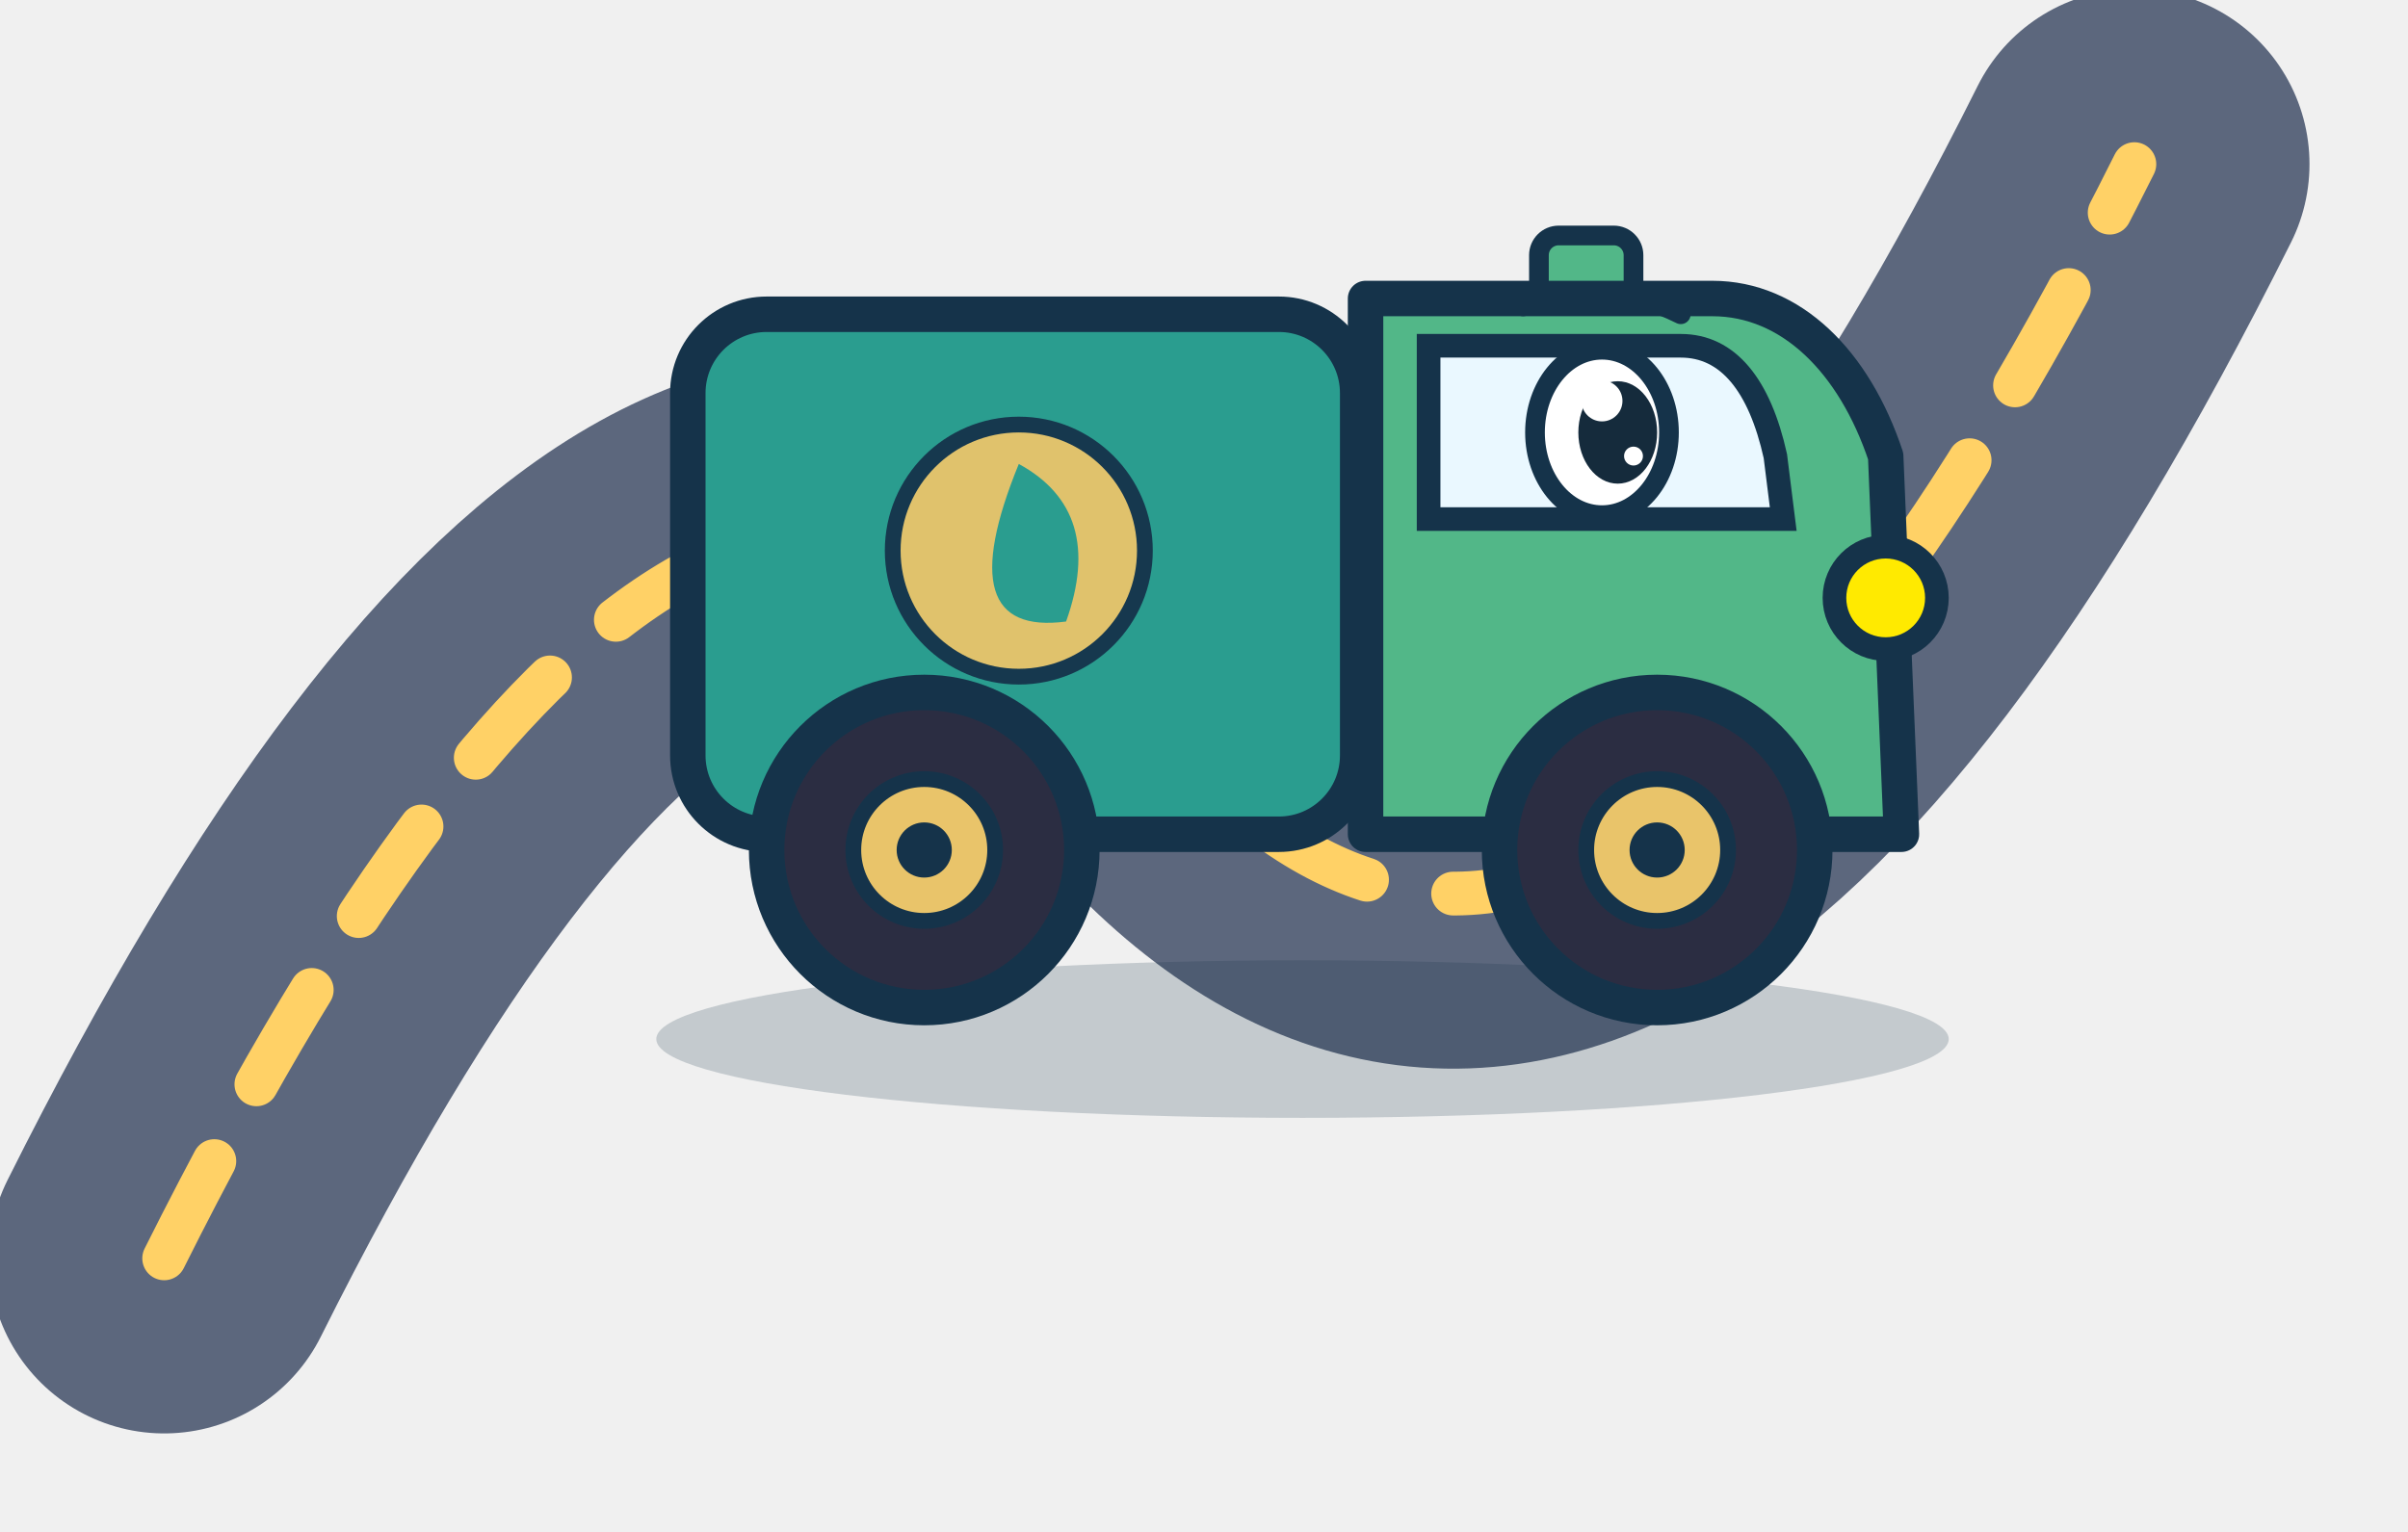
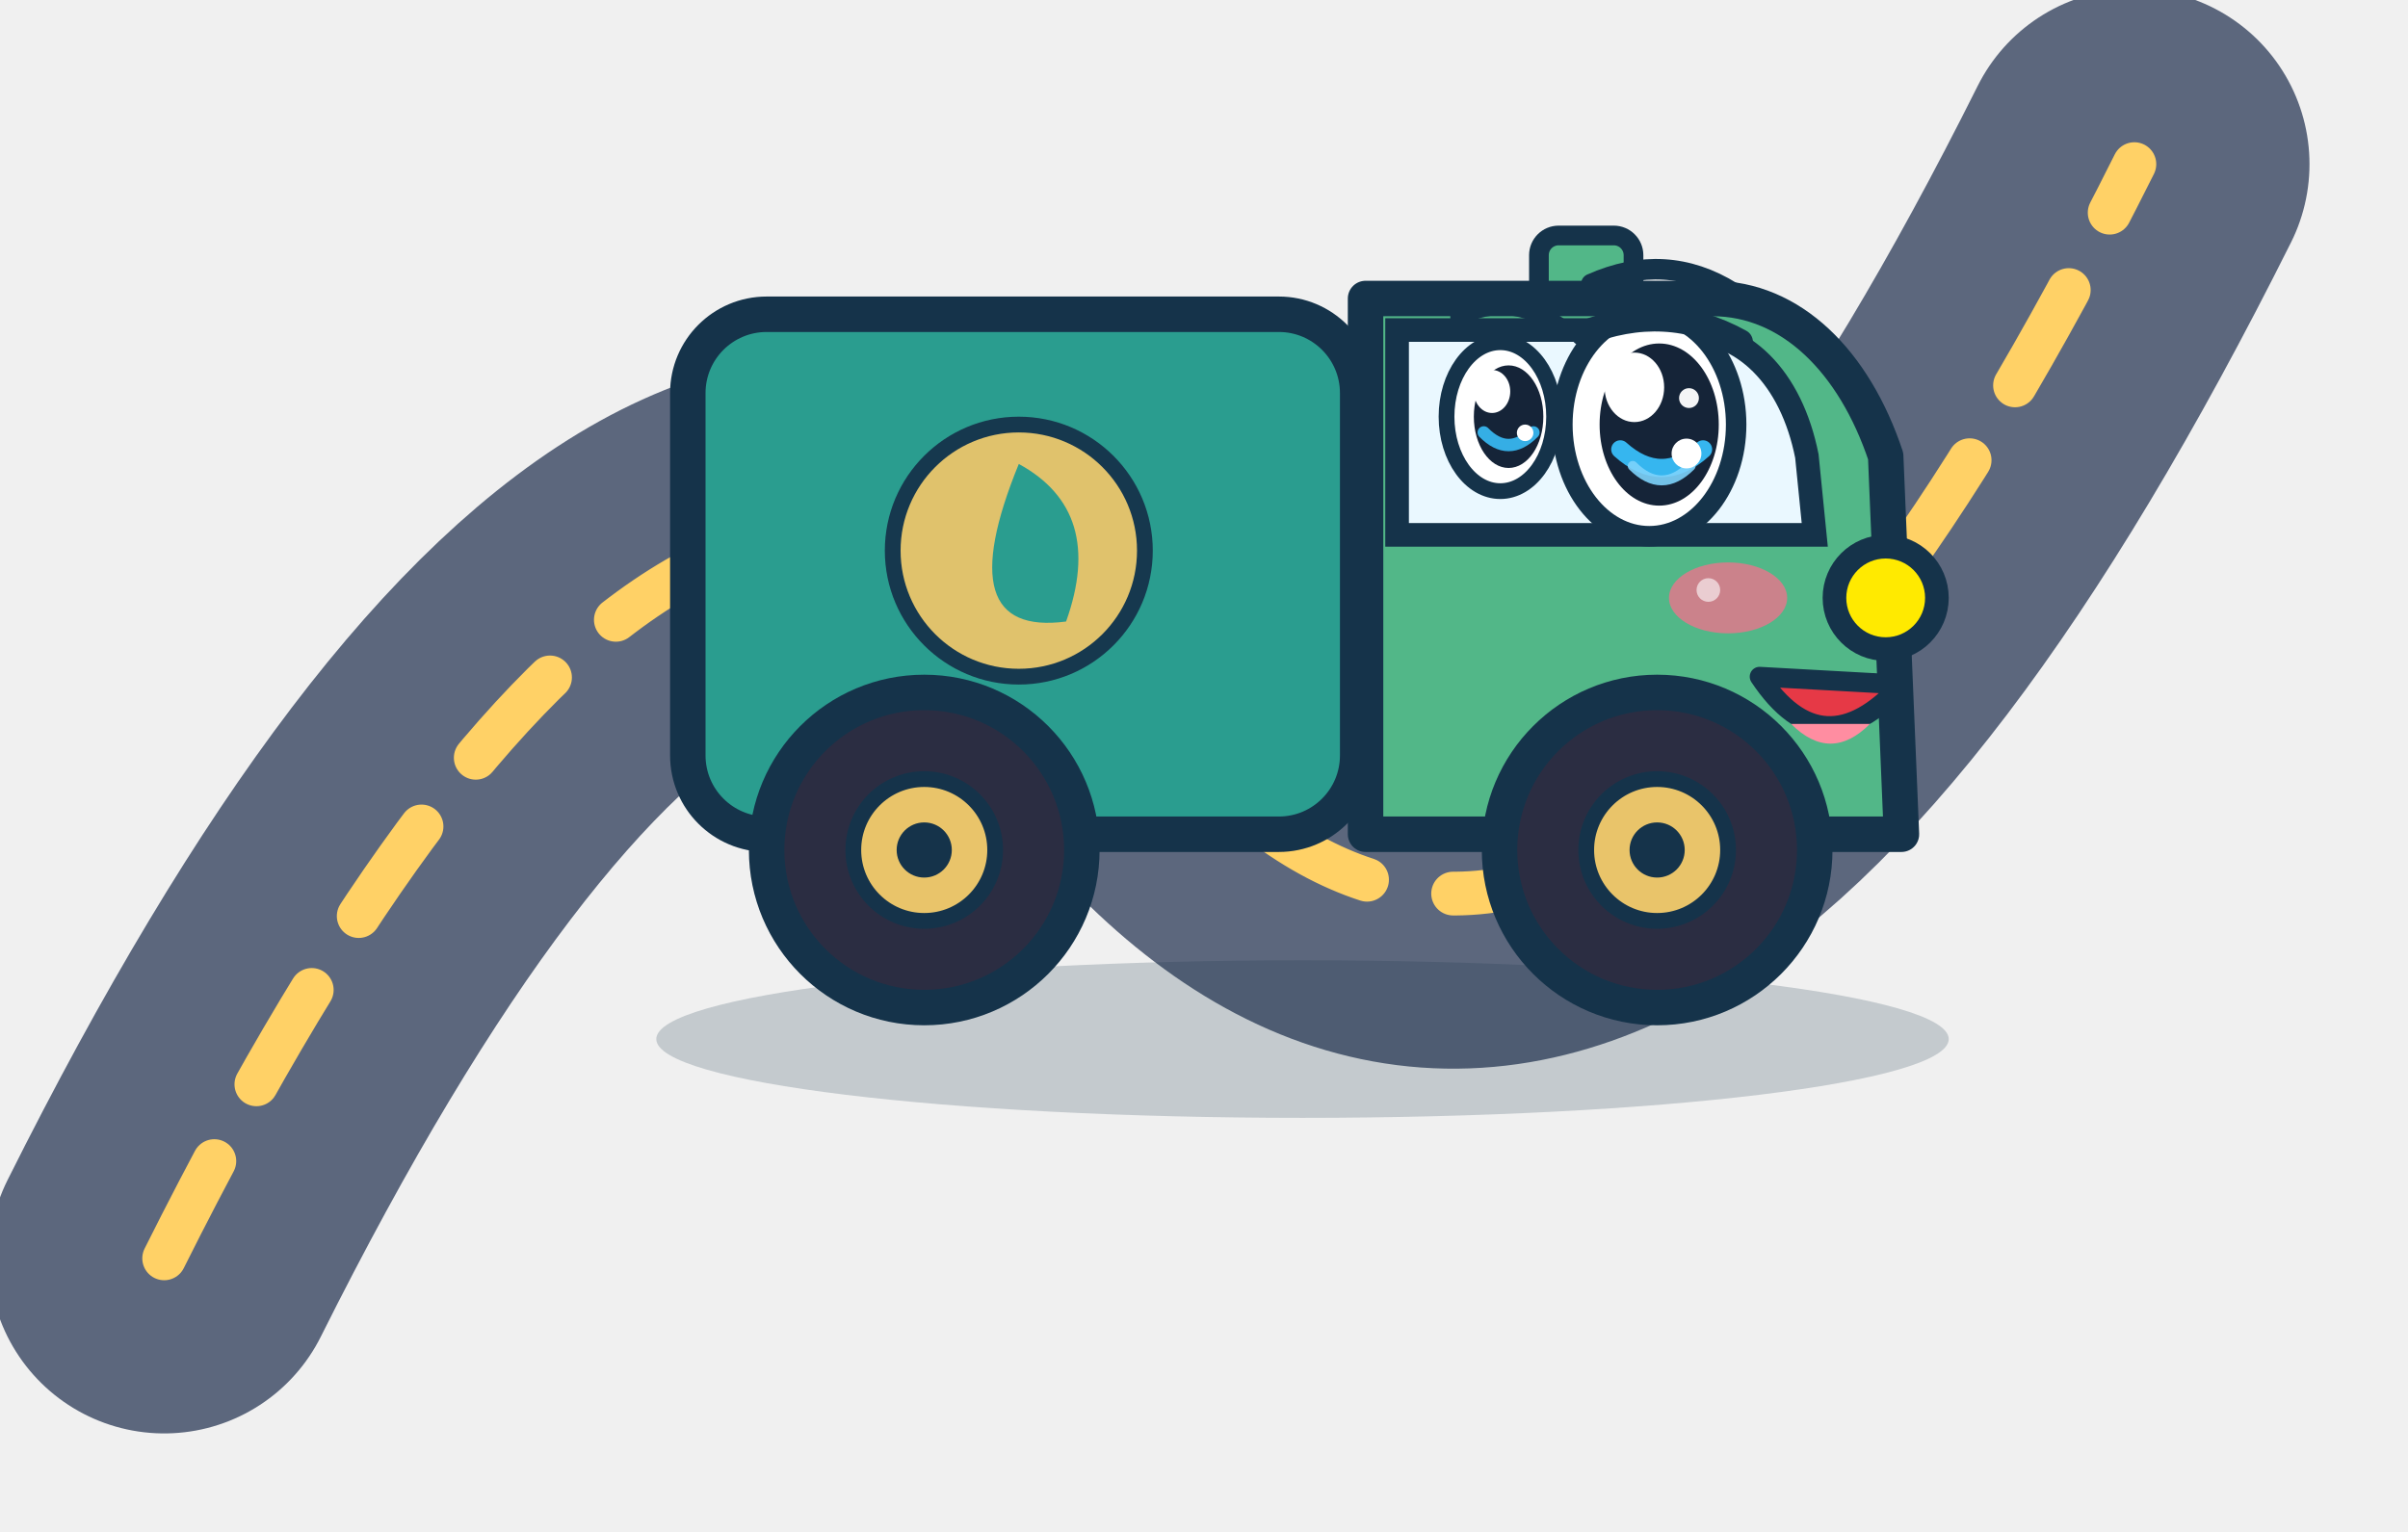
<svg xmlns="http://www.w3.org/2000/svg" viewBox="0 0 220 140" width="220" height="140">
  <g transform="translate(5, 5)">
    <path d="M 10 110 Q 60 10 100 60 T 190 10" fill="none" stroke="#5C677D" stroke-width="32" stroke-linecap="round" />
    <path d="M 10 110 Q 60 10 100 60 T 190 10" fill="none" stroke="#FFD166" stroke-width="4" stroke-dasharray="10 8" stroke-linecap="round" />
    <g transform="translate(42, 5) scale(0.72)">
      <ellipse cx="100" cy="118" rx="82" ry="10" fill="rgba(21, 51, 74, 0.2)" />
      <g transform="translate(0, 0)">
        <rect x="130" y="16" width="12" height="9" rx="2.5" fill="#52B788" stroke="#15334A" stroke-width="2.5" />
        <rect x="22" y="26" width="85" height="66" rx="10" fill="#2A9D8F" stroke="#15334A" stroke-width="4.5" />
        <circle cx="64" cy="56" r="16" fill="#E9C46A" opacity="0.95" stroke="#15334A" stroke-width="2" />
        <path d="M 64 45 Q 75 51 70 65 Q 55 67 64 45 Z" fill="#2A9D8F" />
        <path d="M 108 24 L 152 24 C 162 24 170 32 174 44 L 176 92 L 108 92 Z" fill="#52B788" stroke="#15334A" stroke-width="4.5" stroke-linejoin="round" />
-         <path d="M 116 30 L 148 30 C 154 30 158 35 160 44 L 161 52 L 116 52 Z" fill="#EAF8FF" stroke="#15334A" stroke-width="3" />
-         <ellipse cx="138" cy="41" rx="8.5" ry="10.5" fill="#FFFFFF" stroke="#15334A" stroke-width="2.5" />
-         <ellipse cx="140" cy="41" rx="5" ry="6.5" fill="#152B3C" />
-         <circle cx="138" cy="37" r="2.6" fill="#FFFFFF" />
-         <circle cx="142" cy="44" r="1.2" fill="#FFFFFF" />
-         <path d="M 128 25 Q 138 21 148 26" fill="none" stroke="#15334A" stroke-width="2.5" stroke-linecap="round" />
+         <path d="M 112 28 L 148 28 C 156 28 162 34 164 44 L 165 54 L 112 54 Z" fill="#EAF8FF" stroke="#15334A" stroke-width="3" />
+         <ellipse cx="125.1" cy="39" rx="6.825" ry="9.45" fill="#FFFFFF" stroke="#15334A" stroke-width="2" />
+         <ellipse cx="126.15" cy="39" rx="4.41" ry="6.51" fill="#152438" />
+         <path d="M 123 41 Q 126.15 44.2 129.3 41" fill="none" stroke="#38BDF8" stroke-width="1.575" stroke-linecap="round" opacity="0.9" />
+         <ellipse cx="124.05" cy="35.8" rx="2.31" ry="2.73" fill="#FFFFFF" />
+         <circle cx="128.25" cy="41.05" r="1.05" fill="#FFFFFF" />
+         <path d="M 119.85 26.35 Q 126.15 23.2 132.45 27.4" fill="none" stroke="#15334A" stroke-width="2.2" stroke-linecap="round" />
+         <ellipse cx="144" cy="40" rx="11.025" ry="14.175" fill="#FFFFFF" stroke="#15334A" stroke-width="2.6" />
+         <ellipse cx="145.26" cy="40" rx="7.56" ry="10.29" fill="#152438" />
+         <path d="M 140.325 43.15 Q 145.575 47.875 150.825 43.15" fill="none" stroke="#38BDF8" stroke-width="2.31" stroke-linecap="round" opacity="0.95" />
+         <path d="M 141.9 45.25 Q 145.575 48.925 149.25 45.25" fill="none" stroke="#7DD3FC" stroke-width="1.26" stroke-linecap="round" opacity="0.9" />
+         <ellipse cx="142.11" cy="35.275" rx="3.78" ry="4.41" fill="#FFFFFF" />
+         <circle cx="148.725" cy="43.675" r="1.89" fill="#FFFFFF" />
+         <circle cx="149.04" cy="36.64" r="1.26" fill="#FFFFFF" opacity="0.95" />
+         <path d="M 135.6 28.45 Q 146.1 24.25 155.55 29.5" fill="none" stroke="#15334A" stroke-width="3.2" stroke-linecap="round" />
+         <path d="M 136.65 22.15 Q 146.1 17.95 154.5 23.2" fill="none" stroke="#15334A" stroke-width="2.6" stroke-linecap="round" />
+         <ellipse cx="154" cy="62" rx="7.5" ry="4.5" fill="#FF6B8B" opacity="0.7" />
+         <circle cx="151.5" cy="61" r="1.5" fill="#FFFFFF" opacity="0.6" />
+         <path d="M 158 72 Q 166 84 176 73 Z" fill="#E63946" stroke="#15334A" stroke-width="2.5" stroke-linejoin="round" />
+         <path d="M 162 78 Q 167 83 172 78 Z" fill="#FF8DA1" />
        <circle cx="174" cy="62" r="6.5" fill="#FFEA00" stroke="#15334A" stroke-width="3" />
        <circle cx="52" cy="94" r="20" fill="#2B2D42" stroke="#15334A" stroke-width="4.5" />
        <circle cx="52" cy="94" r="9" fill="#E9C46A" stroke="#15334A" stroke-width="2" />
        <circle cx="52" cy="94" r="3.5" fill="#15334A" />
        <circle cx="145" cy="94" r="20" fill="#2B2D42" stroke="#15334A" stroke-width="4.5" />
        <circle cx="145" cy="94" r="9" fill="#E9C46A" stroke="#15334A" stroke-width="2" />
        <circle cx="145" cy="94" r="3.5" fill="#15334A" />
      </g>
    </g>
  </g>
</svg>
